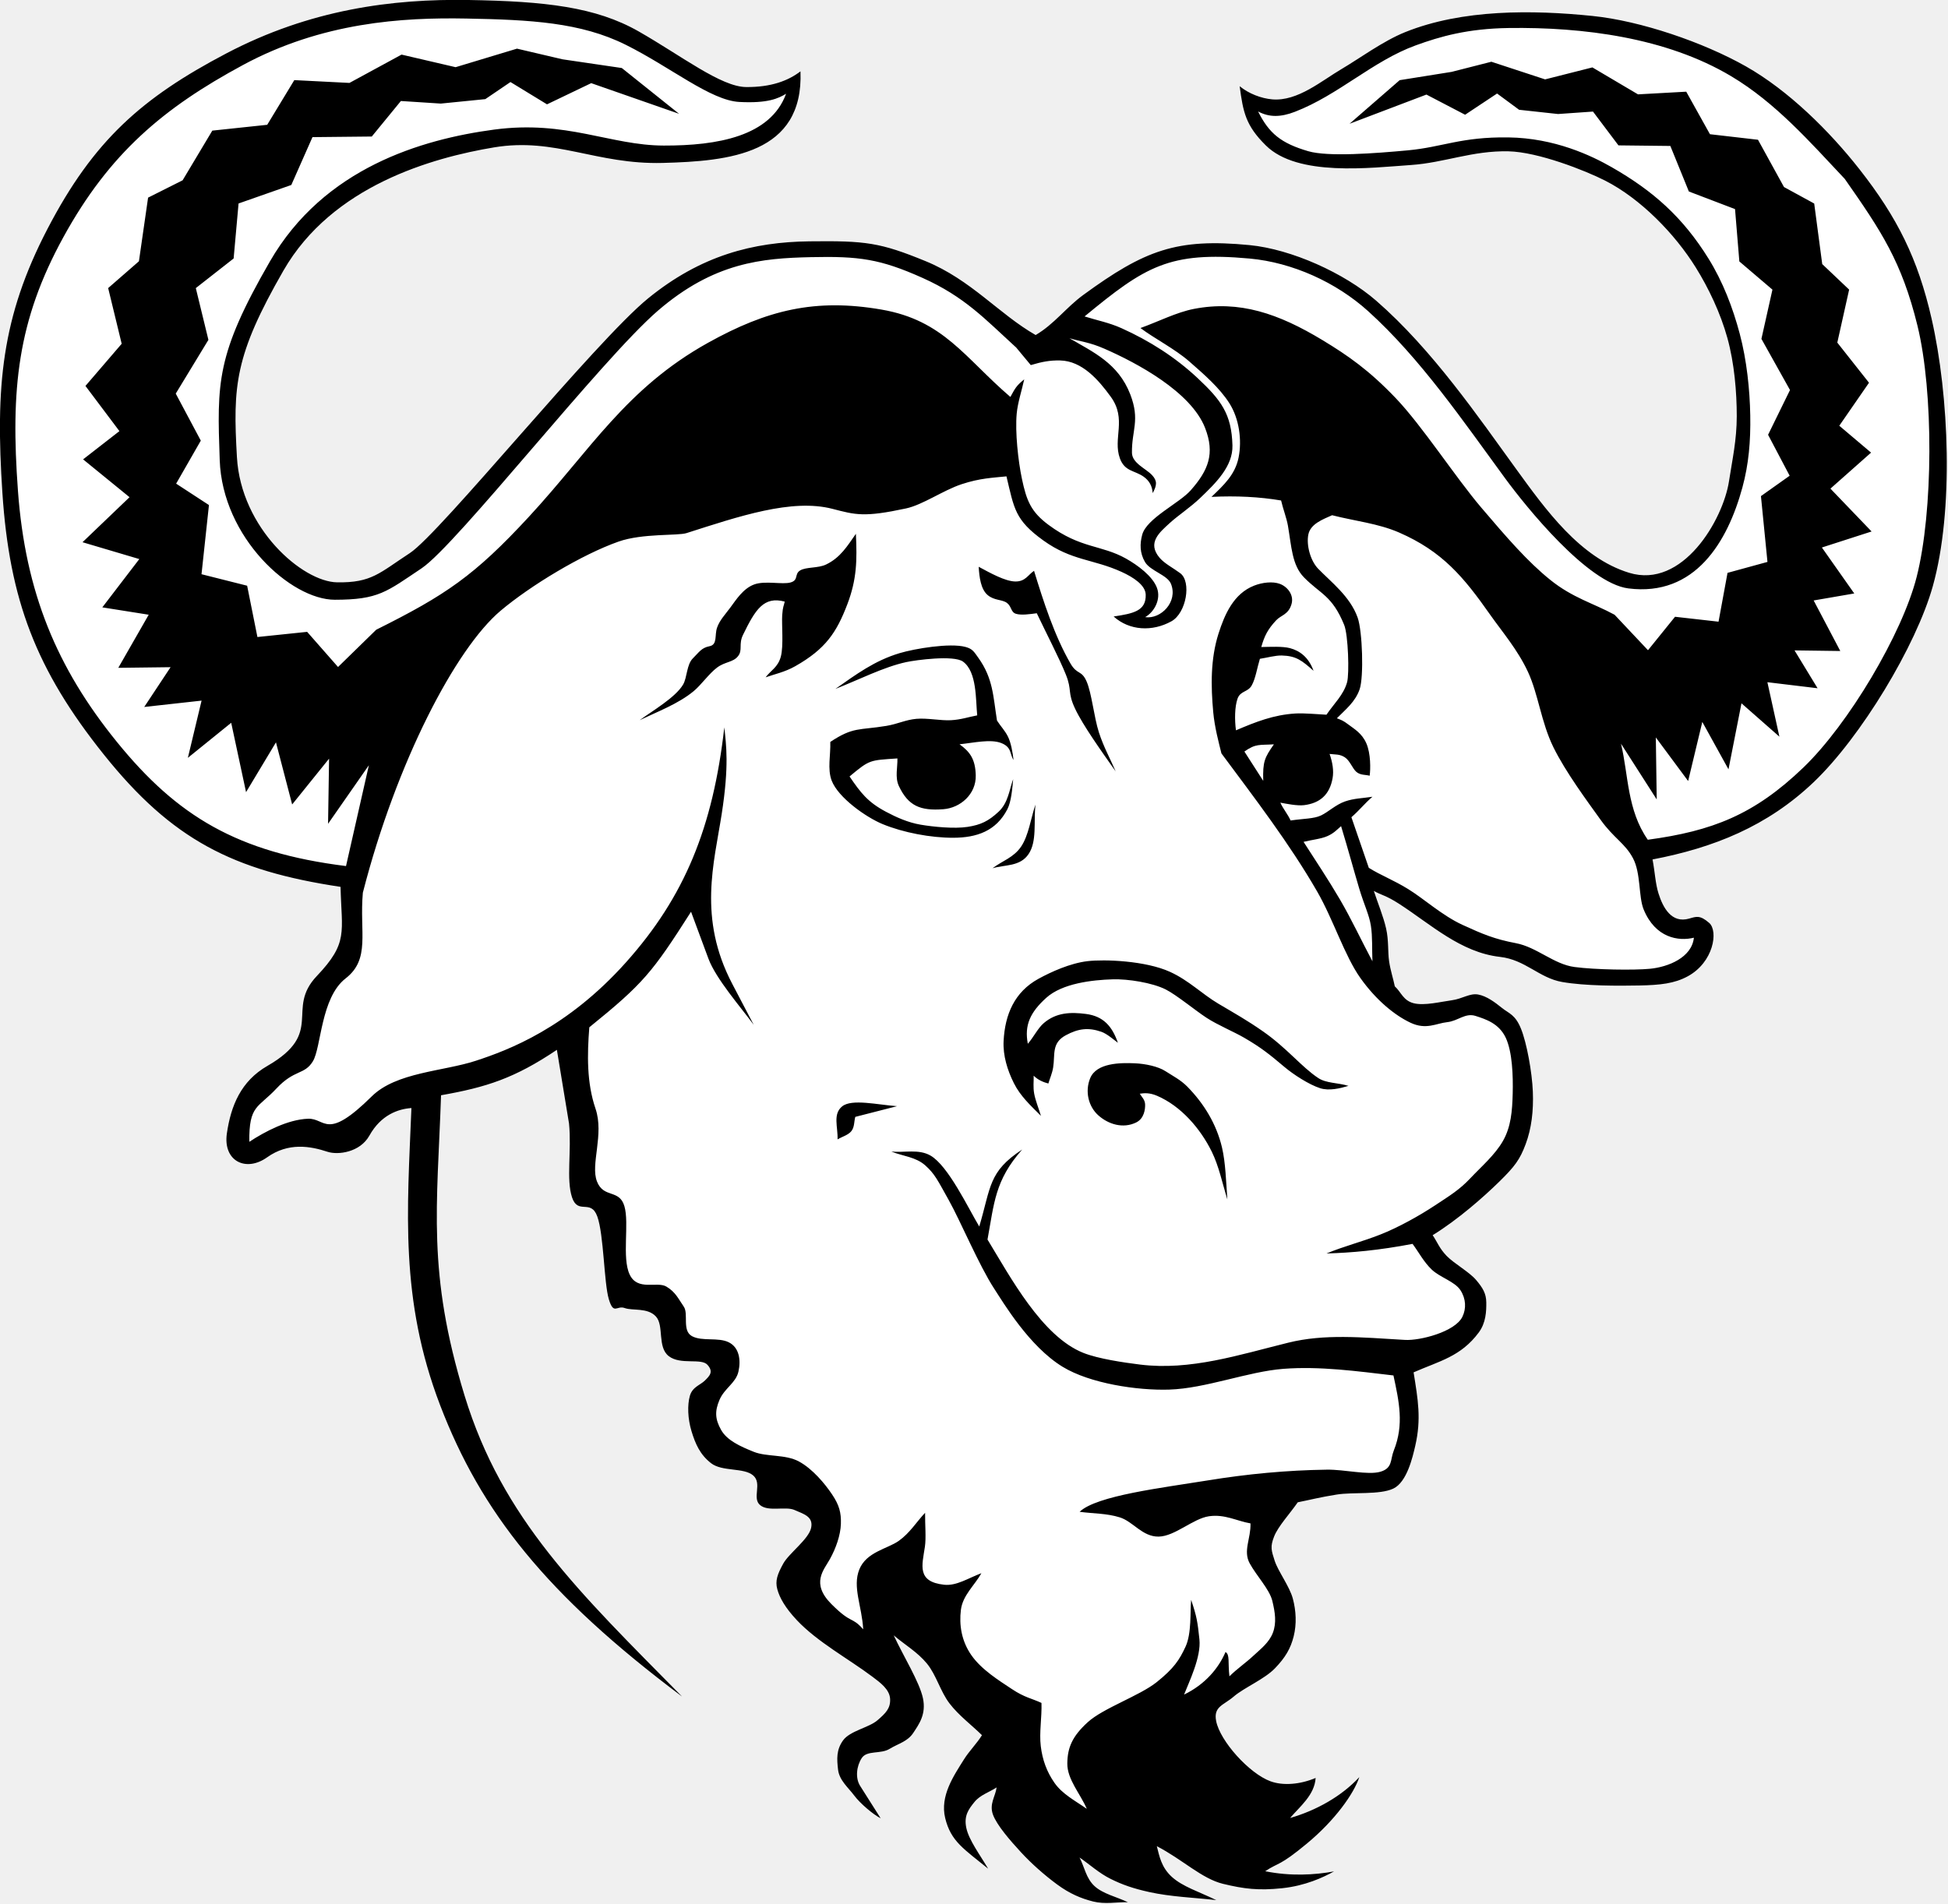
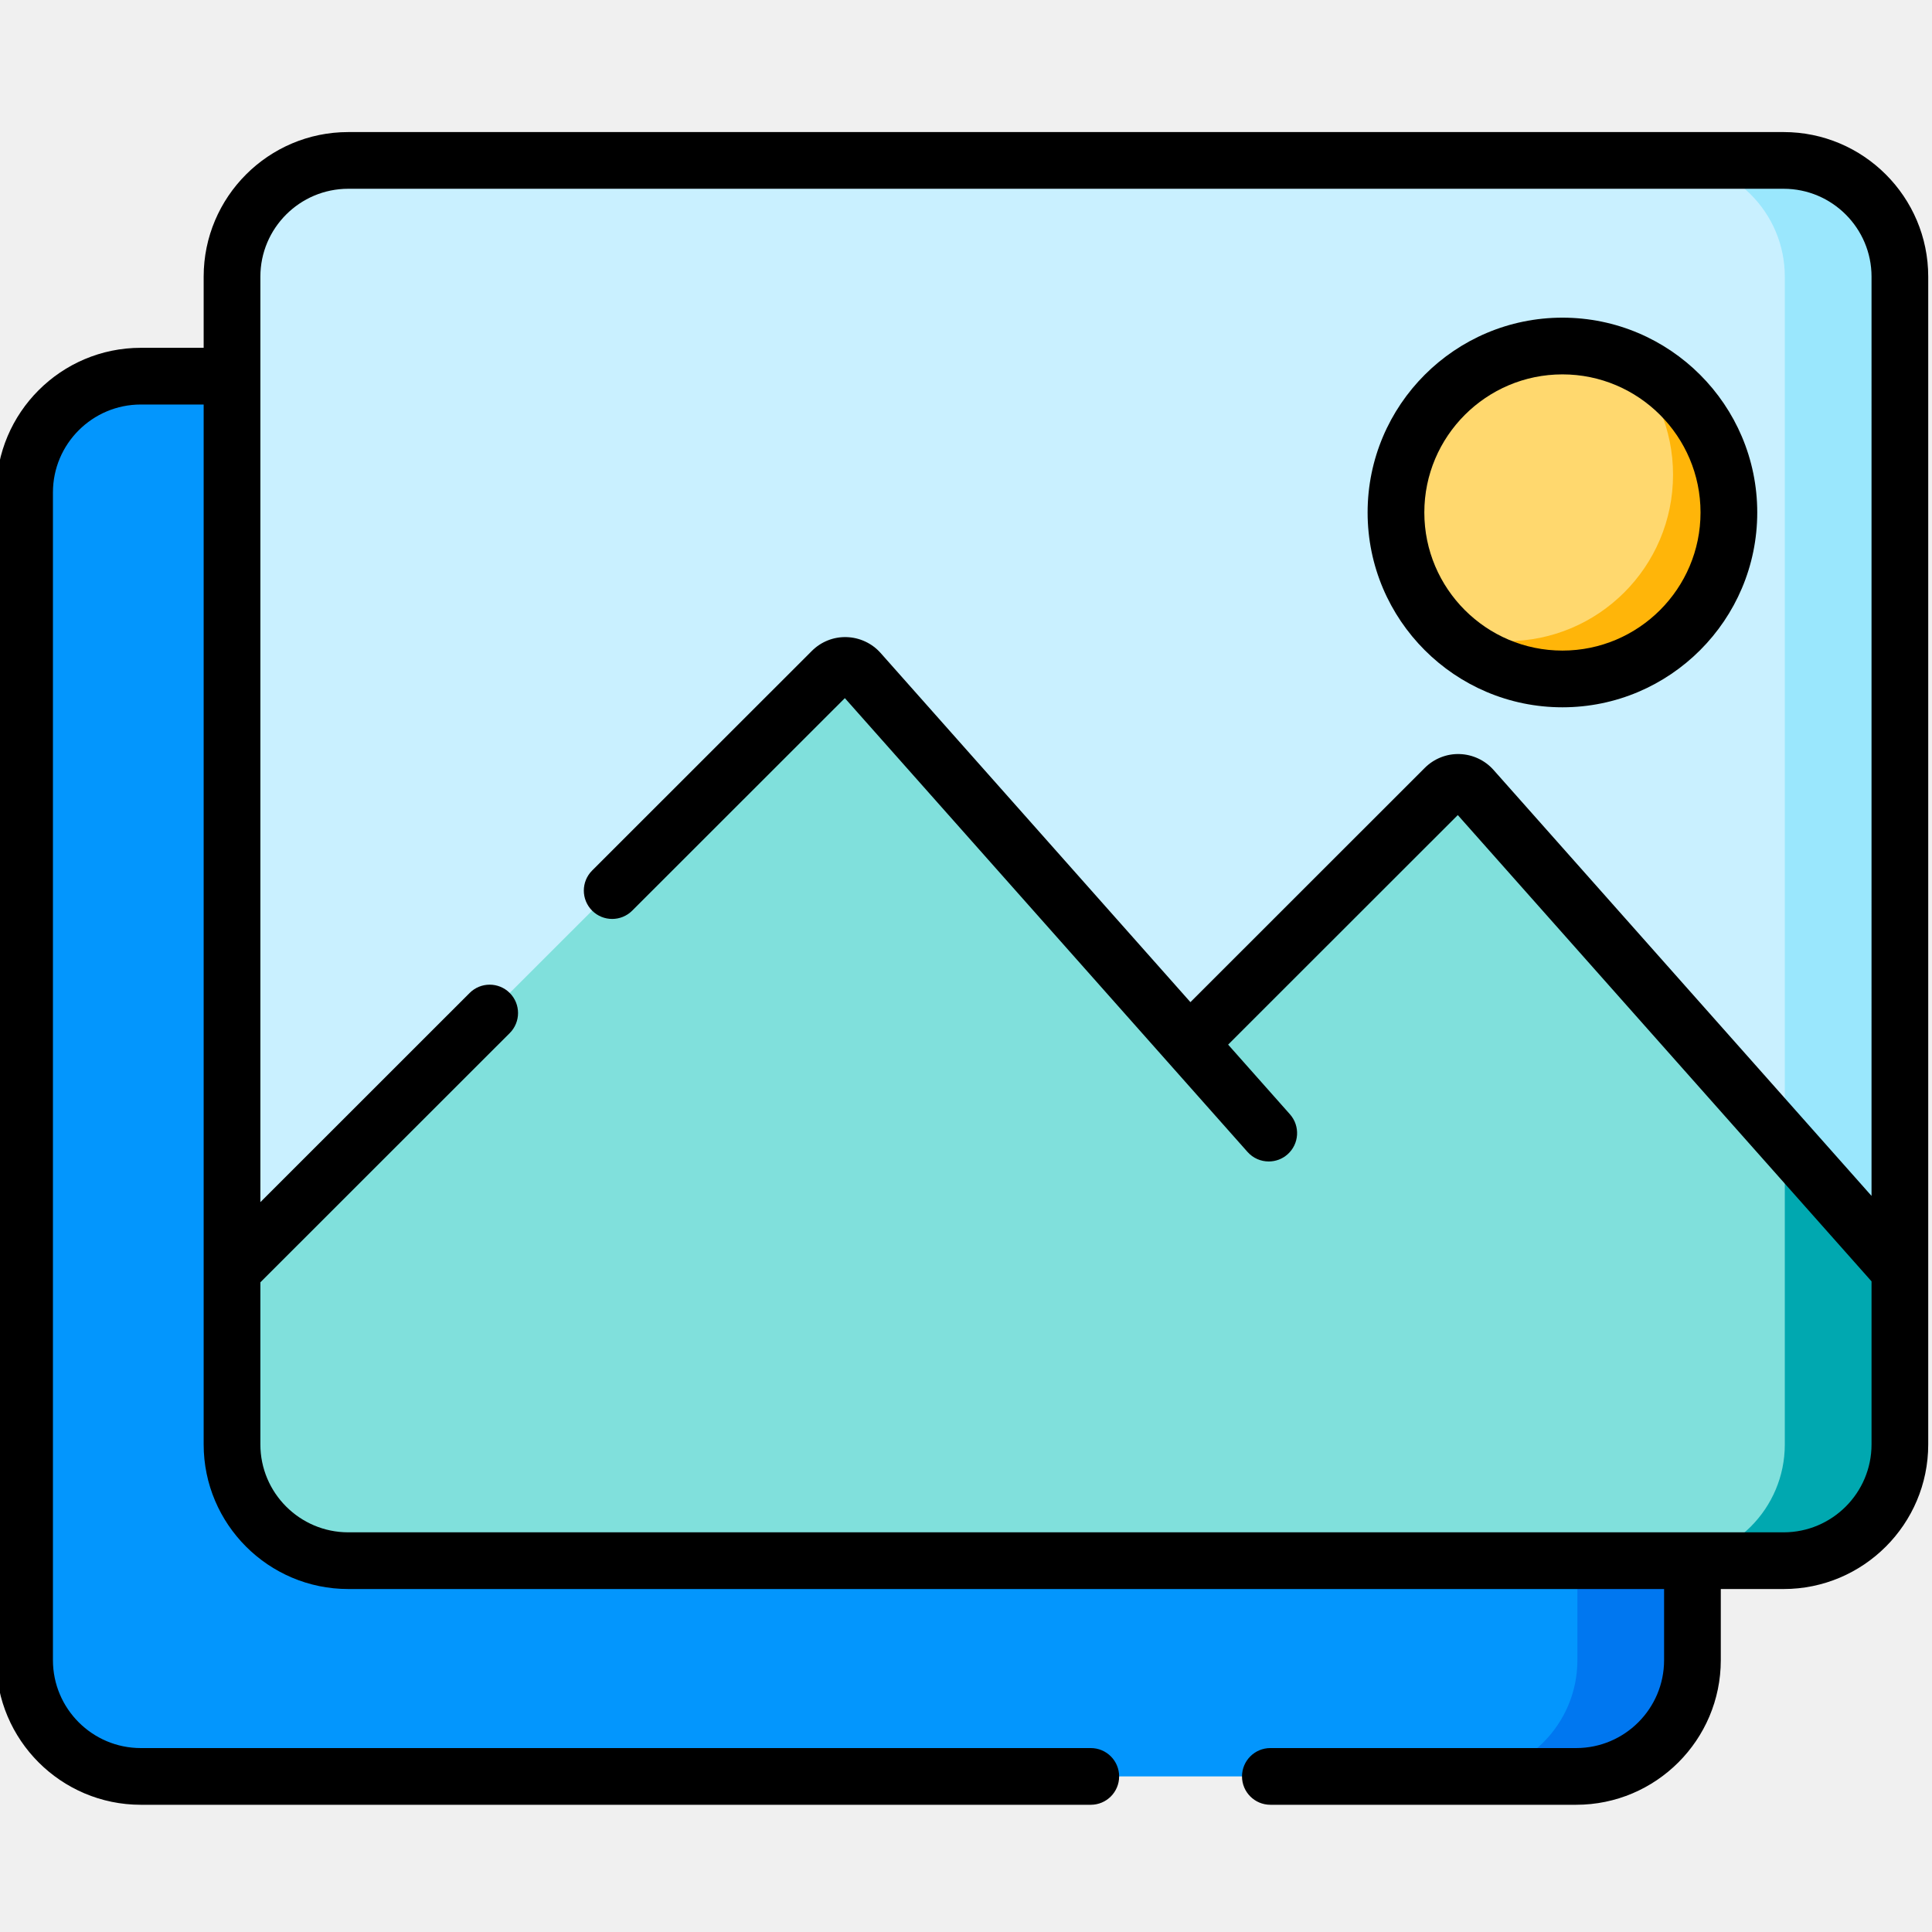
- <svg xmlns="http://www.w3.org/2000/svg" version="1.1" width="535" height="523">
-   <path fill="#fff" d="M 91.5,309 C 91.5,308.997 63.186,315.296 63.186,315.296 C 63.186,315.296 79.883,289.361 79.883,289.361 C 79.883,289.361 99,245.989 99,245.989 C 99,245.989 41.794,221.051 41.794,221.051 C 41.794,221.051 6.661,165.673 6.661,165.673 C 6.661,165.673 2.307,95.593 2.307,95.593 C 2.307,95.593 28.872,40.44 28.872,40.44 C 28.872,40.44 84.242,6.375 84.242,6.375 C 84.242,6.375 153.15,2.751 153.15,2.751 C 153.15,2.751 195.162,23.911 195.162,23.911 C 195.162,23.911 218.968,25.476 218.968,25.476 C 218.968,25.476 200.899,42.256 200.899,42.256 C 200.899,42.256 145.9,36.7 145.9,36.7 C 145.9,36.7 97.048,49.861 97.048,49.861 C 97.048,49.861 69.59,81.336 69.59,81.336 C 69.59,81.336 60.694,125.451 60.694,125.451 C 60.694,125.451 78.831,158.713 78.831,158.713 C 78.831,158.713 103.691,161.677 103.691,161.677 C 103.691,161.677 192.062,73.793 192.062,73.793 C 192.062,73.793 238.47,67.368 238.47,67.368 C 238.47,67.368 284.431,93.409 284.431,93.409 C 284.431,93.409 305.113,77.538 305.113,77.538 C 305.113,77.538 335.818,67.081 335.818,67.081 C 335.818,67.081 373.433,79.831 373.433,79.831 C 373.433,79.831 436.3,155.716 436.3,155.716 C 436.3,155.716 459.1,159.952 459.1,159.952 C 459.1,159.952 478,134.48 478,134.48 C 478,134.48 476.231,88 476.231,88 C 476.231,88 450.819,51.731 450.819,51.731 C 450.819,51.731 415.2,39.7 415.2,39.7 C 415.2,39.7 386.384,44.701 386.384,44.701 C 386.384,44.701 350.4,41.851 350.4,41.851 C 350.4,41.851 345.3,30.5 345.3,30.5 C 345.3,30.5 375.1,18.8 375.1,18.8 C 375.1,18.8 399,6.7 399,6.7 C 399,6.7 435.6,4.216 435.6,4.216 C 435.6,4.216 489.5,25.2 489.5,25.2 C 489.5,25.2 527.4,77.7 527.4,77.7 C 527.4,77.7 532.3,152.2 532.3,152.2 C 532.3,152.2 499.6,212.8 499.6,212.8 C 499.6,212.8 453.6,235.9 453.6,235.9 C 453.6,235.9 454.8,253.6 454.8,253.6 C 454.8,253.6 467.6,255.2 467.6,255.2 C 467.6,255.2 462.3,267.1 462.3,267.1 C 462.3,267.1 432.4,268.2 432.4,268.2 C 432.4,268.2 374.8,242.7 374.8,242.7 C 374.8,242.7 383.1,277.3 383.1,277.3 C 383.1,277.3 411.4,277.3 411.4,277.3 C 411.4,277.3 419.8,306.6 419.8,306.6 C 419.8,306.6 391.5,339.7 391.5,339.7 C 391.5,339.7 406.8,357.9 406.8,357.9 C 406.8,357.9 387.3,376.1 387.3,376.1 C 387.3,376.1 384.3,403.8 384.3,403.8 C 384.3,403.8 344.9,415.4 344.9,415.4 C 344.9,415.4 354.5,446.4 354.5,446.4 C 354.5,446.4 293.4,501.2 293.4,501.2 C 293.4,501.2 251.45,449 251.45,449 C 251.45,449 221.228,446.405 221.228,446.405 C 221.228,446.405 229.841,415.409 229.841,415.409 C 229.841,415.409 195.339,399.56 195.339,399.56 C 195.339,399.56 195.943,376.166 195.943,376.166 C 195.943,376.166 172.06,352.434 172.06,352.434 L 153.194,287.1 C 153.194,287.1 91.5,308.997 91.5,308.997 L 91.5,309 z" />
-   <path d="M112.993,304.372c-3.634,0.247-8.365,1.875-11.539,7.564 c-2.591,4.646-8.661,5.387-11.495,4.451c-4.721-1.56-10.755-2.642-16.6,1.523c-5.845,4.164-12.157,1.015-11.05-6.576 c1.107-7.59,3.849-14.351,11.127-18.538c15.895-9.144,4.848-15.508,13.572-24.685c8.741-9.195,6.81-12.009,6.52-24.497 c-29.543-4.438-46.287-12.953-64.984-36.313c-18.697-23.361-25.945-42.59-27.883-71.878c-1.938-29.288-0.258-48.269,12.396-72.58 s25.977-36.014,49.065-48.153C85.21,2.553,107.832-0.354,128.742,0c20.91,0.353,34.843,1.885,46.658,8.626 c11.814,6.741,22.622,15.224,29.512,15.285c6.891,0.061,11.582-1.744,14.931-4.31c0.894,22.703-19.539,24.675-37.819,25.155 c-18.281,0.479-29.514-7.083-46.351-4.27S91.269,50.961,77.84,74.336s-13.887,31.638-12.771,51.24 c1.116,19.603,17.988,34.228,27.512,34.387c9.523,0.159,11.649-2.599,19.985-8.036c8.337-5.438,50.896-58.122,65.418-69.956 c14.523-11.834,28.854-15.488,44.328-15.678c15.474-0.19,19.428,0.335,31.908,5.45c12.48,5.114,20.149,14.533,30.211,20.291 c5.143-3.027,8.338-7.547,13.057-10.996c16.877-12.335,25.646-15.659,45.705-13.707c11.529,1.122,26.066,7.708,34.74,15.25 c15.445,13.429,28.205,32.125,38.516,46.328c8.029,11.061,17.477,24.295,30.965,28.432c14.727,4.515,25.809-14.559,27.436-25.139 c0.922-5.995,2.125-11.249,2.135-17.847c0.01-6.599-0.664-14.607-2.566-21.484s-5.16-13.72-8.688-19.394 c-5.742-9.235-15.137-18.899-24.912-23.871c-5.486-2.79-18.393-7.863-26.529-8.041c-9.969-0.216-17.564,3.133-26.781,3.761 c-11.156,0.761-31.084,3.269-39.83-5.35c-5.566-5.485-6.266-9.144-7.217-16.296c2.459,2.026,5.898,3.358,8.959,3.617 c6.986,0.59,13.527-5.114,19.166-8.419c4.645-2.723,11.223-7.589,17.324-10.048c15.676-6.32,34.932-6.138,51.48-4.445 c13.264,1.356,30.461,7.257,42.094,13.84c11.688,6.612,22.951,17.761,31.201,28.271c10.379,13.224,16.053,24.57,19.812,41.063 c4.805,21.062,6.137,52.702,0.328,73.469c-4.578,16.365-19.779,41.504-32.719,53.827c-12.762,12.155-27.498,18.022-44.256,21.231 c0.656,3.382,0.764,6.536,1.631,9.309c1.232,3.936,3.588,8.324,8.428,6.936c1.93-0.553,2.963-1.032,5.508,1.194 c2.543,2.226,1.219,10.825-5.938,14.684c-3.629,1.957-7.459,2.382-13.271,2.498s-14.883,0.141-21.193-0.964 c-6.309-1.104-10.078-6.111-17.066-6.895c-10.799-1.208-19.068-9.01-27.727-14.59c-3.613-2.329-4.832-2.353-6.914-3.53 c1.125,3.444,2.625,7.021,3.373,10.332c0.75,3.311,0.43,6.378,0.828,9.028c0.396,2.648,1.131,4.707,1.559,6.855 c1.73,1.547,2.283,3.9,5.189,4.64c2.908,0.739,7.461-0.412,10.436-0.812s4.969-2.021,7.303-1.577 c2.336,0.443,4.549,2.115,6.506,3.682s3.639,1.796,5.223,5.706s3.037,11.917,3.254,17.269s-0.383,10.183-1.969,14.43 s-2.98,6.13-7.275,10.336c-4.295,4.207-11.289,10.38-18.268,14.68c1.285,1.903,1.855,3.645,3.859,5.71 c2.004,2.066,6.182,4.381,8.041,6.56c1.857,2.179,2.799,3.742,2.826,6.186c0.029,2.443-0.09,5.619-2.074,8.283 c-4.941,6.633-10.785,7.821-17.891,10.941c1.195,7.462,2.17,12.793,0.443,20.244c-0.705,3.036-2.271,9.92-6.016,11.686 c-3.746,1.766-10.969,0.911-15.541,1.637c-4.572,0.727-7.131,1.417-10.695,2.125c-2.166,3.131-5.391,6.586-6.496,9.392 c-1.107,2.807-0.773,3.813,0.156,6.679s4.092,7.039,4.988,10.395s1.07,6.969,0.234,10.334c-0.838,3.365-2.271,5.807-5.139,8.795 c-2.867,2.989-8.508,5.336-11.318,7.758c-2.812,2.423-5.611,2.714-4.844,6.723c1.055,5.506,9.1,14.436,14.92,16.562 c3.488,1.275,8.17,0.873,12.406-0.915c-0.287,4.703-4.357,7.873-7.016,10.996c7.201-2.059,14.184-6.001,19.014-11.226 c-1.498,4.538-6.652,11.823-14.361,18.22c-7.709,6.397-7.662,5.088-11.494,7.633c6.992,1.405,13.494,1.025,18.91,0.052 c-2.969,1.637-7.836,3.939-14.283,4.616c-6.447,0.676-10.422,0.198-16.232-1.213c-5.811-1.412-11.115-6.694-18.156-10.335 c0.686,2.612,1.174,5.753,4.135,8.439c2.961,2.686,7.441,4.052,12.203,6.375c-6.062-0.688-12.432-0.896-18.389-2.209 c-4.41-0.973-7.373-2.005-10.6-3.603c-3.225-1.598-5.715-3.929-8.572-5.893c1.369,2.615,1.775,5.691,4.105,7.847 s6.117,2.959,9.18,4.44c-3.195-0.07-6.268,0.623-9.58-0.21c-3.314-0.833-6.422-2.142-9.867-4.68s-6.998-5.663-9.938-8.858 c-2.938-3.195-6.566-7.337-7.664-10.283c-1.1-2.947,0.66-5.008,0.99-7.509c-2.029,1.333-4.525,2.067-6.084,4.002 s-2.941,3.702-2.251,7.075c0.691,3.373,3.804,7.496,6.005,11.248c-6.568-5.371-10.236-7.439-11.799-13.918 c-1.463-6.066,2.322-11.572,5.199-16.159c1.429-2.278,3.567-4.398,4.903-6.597c-2.967-2.903-6.358-5.398-8.901-8.709 c-2.542-3.31-3.61-7.79-6.205-10.957c-2.596-3.168-6.088-5.173-9.129-7.756c2.673,5.742,7.066,12.785,8.02,17.229 c0.953,4.444-1.069,7.164-2.646,9.563c-1.578,2.399-4.124,2.934-6.539,4.408c-2.415,1.475-6.171,0.312-7.61,2.501 c-1.438,2.188-1.824,5.48-0.449,7.648l5.64,8.902c-2.078-1.049-5.658-4.1-7.272-6.264s-4.09-4.163-4.429-7.089 c-0.339-2.925-0.504-5.464,1.391-8.07c1.896-2.605,7.086-3.477,9.409-5.48c2.323-2.003,3.626-3.307,3.493-5.896 c-0.132-2.589-2.661-4.441-4.835-6.073c-6.637-4.978-15.151-9.565-20.787-15.565c-3.184-3.39-4.712-6.127-5.352-8.466 c-0.639-2.338,0.037-4.162,1.619-7.038c1.582-2.877,7.007-6.718,7.667-9.843c0.659-3.124-2.081-3.795-4.554-4.897 s-7.17,0.565-9.464-1.352c-2.293-1.917,0.674-5.945-1.911-8.154c-2.584-2.209-8.499-0.976-11.552-3.352 c-3.053-2.377-4.315-5.327-5.367-8.775s-1.171-7.225-0.458-9.722s2.855-2.934,4.147-4.228s2.413-2.367,0.691-4.297 c-1.722-1.929-7.365,0.108-10.609-2.369c-3.244-2.477-1.258-8.41-3.552-10.911c-2.293-2.501-6.409-1.522-8.581-2.321 c-2.171-0.799-3.023,2.02-4.355-2.438c-1.332-4.459-1.368-17.75-3.16-22.71s-5.311-0.335-6.945-5.265 c-1.634-4.929-0.085-12.812-0.821-20.257l-3.335-20.257c-11.634,7.815-19.314,10.269-31.813,12.477 c-1.043,30.582-3.916,48.591,6.464,82.52c10.38,33.928,31.387,53.924,59.726,82.649c-37.395-28.016-55.248-50.792-66.422-79.97 C109.723,356.876,111.869,332.472,112.993,304.372z M311.701,292.08c2.877,0.129,6.373,0.859,8.393,2.171 c2.021,1.312,4.166,2.384,6,4.251c4.576,4.66,8.008,10.28,9.525,16.738c0.967,4.117,1.111,9.397,1.463,14.231 c-1.385-4.468-2.316-9.127-4.289-13.13c-3.111-6.312-8.396-12.473-14.959-15.31c-2.166-0.938-3.611-0.764-4.803-0.598 c0.533,0.895,1.426,1.645,1.465,2.956s-0.254,3.876-2.477,4.954c-3.584,1.739-7.568,0.516-10.336-1.931 c-2.791-2.466-3.742-6.638-2.281-10.223C301.143,291.917,307.777,291.906,311.701,292.08z M275.629,286 c0.361-7.345,3.012-13.539,9.594-17.141c3.404-1.862,8.648-4.27,13.467-4.836c4.629-0.543,15.889-0.146,22.662,2.945 c5.201,2.374,8.744,6.07,13.311,8.771c4.566,2.702,7.814,4.513,12.162,7.543c6.674,4.651,10.586,9.772,15.213,12.842 c2.225,1.475,5.355,1.256,8.309,2.158c-2.297,0.682-5.299,1.434-7.777,0.642c-3.09-0.988-7.41-3.813-9.807-5.838 c-4.236-3.578-6.432-5.324-11.055-8.023c-2.76-1.608-7.305-3.503-10.338-5.481c-3.035-1.978-8.303-6.318-11.219-7.787 c-3.707-1.866-10.381-2.904-14.508-2.783c-5.686,0.166-13.916,1.104-18.316,5.096c-4.371,3.968-6.031,7.459-5.045,12.612 c1.646-1.896,2.742-4.278,4.391-5.688c3.416-2.918,7.336-3.059,11.588-2.506c4.777,0.622,7.182,3.381,8.76,7.916 c-1.062-0.78-3.014-2.493-4.555-3.024c-3.617-1.248-6.352-0.864-9.74,0.953c-4,2.146-2.912,5.322-3.488,8.854 c-0.264,1.629-0.879,2.941-1.318,4.412c-1.504-0.398-2.895-1.024-4.033-2.152c0.047,1.65-0.193,3.093,0.145,4.949 c0.336,1.855,1.24,4.059,1.859,6.088c-2.785-2.786-5.635-5.38-7.434-8.977C276.656,293.946,275.436,289.952,275.629,286z  M280.449,232.54c2.053-3.047,2.654-7.721,3.92-11.521c-0.506,4.813,0.467,10.106-1.883,13.592 c-2.35,3.486-6.477,2.875-9.896,3.889C275.25,236.472,278.395,235.587,280.449,232.54z M231.298,303.908 c2.636-2.134,9.75-0.428,15.071-0.047c-3.824,0.979-7.648,1.959-11.472,2.938c-0.356,1.301-0.195,2.792-1.068,3.901 c-0.874,1.11-2.534,1.521-3.8,2.28C230.154,309.562,228.662,306.041,231.298,303.908z M268.789,155.688 c3.176,1.71,7.207,3.971,10.012,4.041s3.539-1.834,5.189-2.933c2.596,8.465,5.576,17.766,9.996,25.447 c1.852,3.218,3.033,1.722,4.441,4.956c1.406,3.233,2.031,9.812,3.365,13.943c1.336,4.131,3.078,7.171,4.617,10.756 c-3.908-5.537-8.957-12.597-11.135-17.205c-2.176-4.607-0.783-5.008-2.545-9.396s-5.324-11.228-7.986-16.842 c-1.906,0.253-4.266,0.6-5.715,0.153c-1.449-0.447-1.16-1.988-2.469-2.984c-1.311-0.996-3.514-0.61-5.35-2.2 C269.373,161.835,268.955,158.574,268.789,155.688z M251.688,197.457c2.989-0.262,6.701,0.539,9.5,0.38s4.797-0.885,7.196-1.328 c-0.445-4.216-0.023-11.962-3.915-14.777c-2.514-1.818-12.839-0.449-15.597,0.146c-6.206,1.338-13.433,5.042-19.435,7.358 c5.752-4.018,10.721-7.742,17.62-9.816c4.147-1.247,13.825-2.868,18.105-1.712c1.954,0.527,2.349,1.336,3.534,2.992 c4.074,5.688,4.062,10.604,5.119,17.23c1.039,1.619,2.146,2.699,2.988,4.369c0.84,1.67,1.316,4.298,1.551,6.446 c-1.066-1.546-0.414-3.485-3.367-4.636c-2.955-1.151-7.479-0.076-11.46,0.34c2.902,2.094,4.344,4.111,4.455,8.538 c0.13,5.198-4.271,8.939-8.866,9.295c-6.379,0.495-9.668-0.906-12.248-6.358c-1.13-2.388-0.311-5.261-0.405-7.589 c-7.665,0.533-7.54,0.283-13.142,4.954c3.045,4.461,4.963,7.026,9.995,9.695c2.822,1.498,6.017,2.954,9.514,3.549 c3.498,0.595,9.235,1.17,12.909,0.606c3.675-0.564,5.757-1.613,8.481-4.132c2.725-2.52,2.975-6.128,4.039-8.98 c-0.242,2.745-0.557,6.241-1.576,8.232c-3.1,6.053-8.461,7.847-14.862,7.867c-6.144,0.02-13.744-1.397-19.46-3.767 c-4.57-1.894-12.146-7.258-13.944-11.918c-1.229-3.184-0.256-7.091-0.385-10.637c6.328-4.208,7.894-3.173,15.381-4.405 C246.545,198.883,248.699,197.72,251.688,197.457z M214.827,168.956c0.178-2.521,0.457-2.467,0.686-3.701 c-5.765-1.542-8.077,2.198-11.457,9.144c-1.265,2.599-0.013,4.146-1.37,5.857c-1.355,1.711-3.539,1.471-5.74,3.114 c-2.201,1.642-4.382,4.787-6.44,6.488c-4.223,3.491-9.931,5.622-14.829,7.971c3.345-2.468,9.836-6.211,11.936-9.797 c1.114-1.901,0.949-5.486,2.683-7.195c1.733-1.71,2.34-2.893,4.578-3.329c2.238-0.436,1.338-3.03,2.06-5.092 c0.722-2.062,2.16-3.526,3.69-5.586s3.46-5.153,6.481-6.276c3.021-1.124,7.732,0.091,10.019-0.556 c2.286-0.647,0.973-2.309,2.634-3.307c1.663-0.998,4.896-0.558,7.117-1.625c3.937-1.893,5.82-5.053,8.188-8.436 c0.344,7.282,0.26,12.525-2.357,19.376c-2.947,7.711-5.934,12.253-14.298,16.995c-2.882,1.633-5.75,2.2-8.139,3.057 c1.393-1.9,3.387-2.725,4.18-5.7C215.24,177.381,214.649,171.478,214.827,168.956z M349.865,204.463 c-3.977,0.259-4.92-0.264-8.102,1.98c1.725,2.684,3.449,5.368,5.172,8.052C346.783,209.197,347.299,208.135,349.865,204.463z  M339.445,200.613c5.508-2.346,10.307-4.244,16.299-4.619c2.402-0.151,6.131,0.221,8.557,0.331 c2.066-3.042,4.699-5.441,5.664-8.913c0.639-2.303,0.324-12.992-0.807-15.767c-3.295-8.076-6.498-8.417-11.033-13.043 c-3.291-3.355-3.422-8.464-4.406-14.189c-0.361-2.103-1.393-4.764-1.877-6.934c-5.928-0.999-12.303-1.328-19.123-0.987 c3.307-3.172,6.504-6.07,7.453-10.832c0.947-4.762,0.176-10.617-2.531-14.887c-2.707-4.27-7.031-7.99-11-11.469 c-3.971-3.479-9.662-6.351-13.424-9.197c4.893-1.752,9.889-4.326,14.682-5.255c12.486-2.422,23.244,1.282,35.287,8.563 c7.002,4.235,12.793,8.258,20.113,15.921c7.318,7.662,16.395,21.717,23.48,30.052s12.805,14.927,18.986,19.898 c6.182,4.972,11.777,6.388,17.664,9.581l9.176,9.744l7.426-9.189l11.949,1.351l2.469-13.412l10.967-3.005l-1.789-18.08 l7.885-5.596l-5.926-11.249l6.021-12.292l-7.85-14.051l3.027-13.529l-9.088-7.745l-1.186-14.377l-12.678-4.836l-5.086-12.508 l-14.254-0.16l-6.992-9.285l-9.596,0.672l-10.697-1.165l-6.049-4.466l-8.779,5.828l-10.623-5.539l-21.117,8.017l13.766-11.972 l14.262-2.278l10.926-2.785l14.756,4.846l12.988-3.29l12.523,7.403l13.252-0.733l6.51,11.681l13.195,1.523l7.139,12.987 l8.299,4.531l2.203,16.637l7.391,7.01l-3.25,14.557l8.707,11.024l-8.164,11.812l8.73,7.383l-11.16,9.891l11.303,11.771 l-13.65,4.402l8.891,12.625l-11.15,1.924l7.312,13.882l-12.566-0.167l6.33,10.398l-13.783-1.659l3.297,14.959l-10.416-9.163 l-3.568,18.13l-7.188-13.018l-3.893,16.237l-8.873-11.973L455,219.596l-9.807-15.309c2.068,8.686,1.654,18.197,7.359,26.386 c17.676-2.392,29.229-6.846,42.771-19.877c12.334-11.868,27.076-36.613,31.068-52.308c4.555-17.91,4.695-50.85,0.209-69.084 c-4.318-17.556-9.93-25.942-19.957-40.268c-9.584-10.179-19.01-20.932-31.174-28.191C457.613,10.29,434.717,7.417,414.367,7.694 c-11.268,0.154-18.816,2.318-25.553,4.768c-11.781,4.284-21.203,13.629-33.18,18.247c-3.906,1.505-7.037,1.552-10.113-0.091 c3.012,6.026,6.289,8.729,13.801,10.922c5.434,1.586,18.4,0.583,27.326-0.241c9.582-0.885,14.58-3.734,27.621-3.555 c12.736,0.175,22.828,5.013,28.346,8.168c11.385,6.51,19.549,13.732,26.643,25.172c3.896,6.282,6.625,13.37,8.547,20.603 c1.922,7.233,2.764,15.334,2.887,22.415c0.123,7.081-0.418,13.402-2.15,19.774c-4.051,14.918-12.988,30.098-31.346,27.753 c-11.234-1.436-28.17-22.522-33.842-30.258c-11.445-15.613-23.221-32.89-37.602-45.892c-8.768-7.925-20.773-13.379-32.562-14.458 c-22.117-2.024-28.676,2.177-45.324,15.899c3.387,1.08,6.693,1.676,10.164,3.24c7.703,3.471,14.748,7.957,20.893,13.711 c6.439,6.031,9.328,9.848,9.557,18.484c0.152,5.735-4.566,10.333-8.891,14.469c-2.646,2.533-6.148,4.852-8.291,6.818 c-2.84,2.609-6.357,5.463-2.789,9.619c1.342,1.562,3.672,2.74,5.637,4.199c3.119,2.315,1.691,10.919-2.418,13.201 c-5.258,2.917-11.541,2.591-15.877-1.314c5.473-0.819,8.949-1.545,8.807-6.022c-0.082-2.595-3.381-4.751-6.619-6.227 c-7.809-3.56-13.707-3.035-21.479-8.627c-7.85-5.651-8.023-8.745-10.145-17.617c-3.785,0.396-7.27,0.483-12.331,2.159 c-5.061,1.675-10.654,5.663-15.249,6.65c-11.572,2.49-13.878,1.752-20.211,0.113c-11.15-2.886-25.668,2.055-40.09,6.668 c-2.398,0.767-12.097,0.026-18.626,2.317c-10.084,3.538-24.233,12.106-32.405,18.988c-12.382,10.429-28.654,41.64-37.848,77.464 c-0.966,10.89,2.131,18.227-4.729,23.546c-6.86,5.319-6.67,18.946-8.996,22.768c-2.326,3.821-5.019,2.132-10.026,7.499 c-5.007,5.367-7.556,4.47-7.43,14.618c4.315-2.837,10.606-6.135,16.13-6.334c4.892-0.177,4.944,6.264,17.5-6.149 c6.715-6.641,19.616-6.844,28.567-9.773c8.952-2.929,25.083-8.965,41.239-27.027c16.156-18.062,23.887-37.077,27.02-64.567 c0.499,4.874,1.365,10.371-0.722,23.816s-6.585,28.546,2.891,46.634l5.904,11.269c-3.515-4.797-10.381-12.622-12.448-18.198 l-4.768-12.863c-10.667,16.748-13.119,19.744-27.937,31.743c-0.59,7.444-0.735,15.208,1.698,22.331 c2.433,7.122-1.445,15.332,0.406,20.023s6.132,2.021,7.53,6.77s-0.73,14.138,1.438,18.767c2.168,4.629,7.487,1.82,10.065,3.315 c2.578,1.496,3.421,3.546,4.8,5.513c1.378,1.966-0.539,6.614,2.265,8.123c2.803,1.51,7.176,0.231,10.093,1.68 c2.917,1.449,3.36,4.932,2.661,8.053c-0.7,3.121-3.817,4.553-5.186,7.726c-1.368,3.174-1.215,5.383,0.429,8.297 c1.644,2.915,5.284,4.52,8.912,5.991c3.628,1.471,8.726,0.645,12.47,2.679c3.744,2.034,7.109,6.087,9.086,9.033 c1.977,2.945,2.526,5.023,2.425,8.12c-0.102,3.096-1.358,6.663-3.011,9.654s-5.3,6.631,0.394,12.343 c5.694,5.711,5.484,3.249,8.746,6.954c-0.355-6.409-3.003-11.63-1.067-16.455c1.937-4.825,7.752-5.664,10.817-7.834 c3.065-2.171,4.83-5.153,7.246-7.729c-0.035,3.315,0.32,6.879-0.057,9.375c-0.768,5.075-2.266,9.58,5.297,10.394 c3.407,0.366,6.642-1.843,10.227-3.169c-1.878,3.363-5.144,6.067-5.635,10.092c-0.491,4.023,0.099,8.443,2.885,12.436 c2.787,3.991,7.599,6.955,11.125,9.301c3.525,2.347,5.414,2.535,8.123,3.804c0.133,3.956-0.646,8.143-0.195,11.869 s1.625,7.024,3.779,10.104c2.156,3.081,5.613,4.848,8.869,7.126c-1.785-4.157-5.406-8.101-5.357-12.471 c0.049-4.369,1.359-7.466,5.621-11.343c4.262-3.878,14.24-7.241,18.945-11.011c4.705-3.771,6.223-6.081,7.912-9.742 s1.219-9.559,1.531-12.85c1.549,4.61,1.77,6.043,2.273,10.866c0.506,4.824-2.811,11.59-4.215,15.161 c5.82-2.811,9.514-7.304,11.379-11.695c1.248,0.74,0.619,2.769,1.078,6.679c2.074-2.064,4.432-3.652,6.52-5.6 c2.09-1.946,4.379-3.658,5.416-6.375c1.035-2.717,0.611-5.606-0.16-8.763s-4.299-6.818-6.199-10.271 c-1.898-3.452,0.336-6.841,0.207-11.001c-3.801-0.653-7.029-2.589-11.398-1.96c-4.371,0.628-9.377,5.533-13.844,5.59 s-6.975-4.128-10.637-5.278s-7.367-1.024-11.049-1.536c4.664-4.468,22.766-6.596,35.148-8.615 c10.895-1.777,21.707-2.804,32.746-2.959c4.93-0.07,11.266,1.558,14.689,0.574c3.426-0.982,2.695-3.315,3.711-5.858 c2.842-7.108,1.441-13.438-0.105-20.596c-9.91-1.162-20.236-2.584-30.221-1.817c-9.762,0.75-21.322,5.391-31.391,5.705 c-8.754,0.272-21.717-1.677-29.234-6.259c-9.186-5.599-16.293-17.624-18.816-21.485c-4.109-6.289-9.292-18.627-12.446-24.268 c-3.152-5.641-3.847-7.219-6.47-9.574c-2.623-2.354-6.216-2.536-9.323-3.805c3.582,0.366,7.493-0.768,10.747,1.098 c4.889,2.805,10.361,14.431,13.403,19.49c3.223-10.804,2.471-15.052,11.797-21.144c-7.516,8.424-7.703,14.805-9.535,24.723 c6.25,10.258,14.939,26.598,26.309,31.132c4.107,1.639,11.16,2.667,15.6,3.216c13.818,1.711,27.146-2.668,40.717-6.019 c9.92-2.45,19.986-1.463,32.051-0.754c4.096,0.24,13.754-2.224,15.754-6.367c1.08-2.235,1-4.921-0.551-7.303 c-1.553-2.382-5.689-3.534-7.906-5.678s-3.492-4.689-5.238-7.034c-9.215,1.768-16.795,2.447-23.635,2.633 c4.906-2.021,9.613-3.174,14.719-5.171s10.904-5.275,15.025-7.995c4.121-2.721,6.752-4.299,9.734-7.465 c2.98-3.168,6.803-6.431,9-10.303c2.199-3.872,2.539-8.203,2.662-12.995c0.123-4.791-0.084-11.514-1.932-15.374 c-1.846-3.859-5.406-5.03-8.266-5.943c-2.861-0.913-4.82,1.396-7.795,1.708c-2.977,0.312-5.758,2.188-10.062,0.164 s-9.406-6.144-13.758-12.259c-4.35-6.116-7.461-16.112-11.896-23.802c-7.645-13.256-17.172-25.639-26.283-37.922 c-0.75-3.029-1.877-7.215-2.252-11.324c-0.654-7.16-0.777-14.598,1.445-21.578c1.703-5.347,4.18-10.995,9.779-13.188 c2.24-0.878,5.074-1.226,7.076-0.484c2.004,0.741,3.969,3.002,3.182,5.614c-0.865,2.872-2.855,2.95-4.207,4.4 c-2.295,2.46-3.213,4.265-4.08,7.332c2.48-0.04,5.832-0.229,7.869,0.307c2.658,0.7,5.133,2.462,6.482,6.228 c-3.172-2.813-4.748-4.104-8.707-4.204c-1.814-0.045-4.018,0.604-6.025,0.906c-0.75,2.44-1.191,5.432-2.25,7.32 s-3.121,1.435-3.895,3.641C339.1,194.132,339.055,197.718,339.445,200.613z M367.16,197.306c1.215,0.479,1.678,0.584,3.217,1.755 s3.662,2.34,4.881,5.138c1.221,2.799,1.164,7.127,0.904,8.89c-1.07-0.314-2.529-0.102-3.639-1.051 c-1.107-0.949-1.768-3.098-3.188-4.018c-1.422-0.919-2.607-0.718-4.178-0.917c0.807,2.296,1.199,4.593,0.824,6.675 c-0.814,4.545-3.486,6.847-7.812,7.391c-1.889,0.237-4.889-0.385-6.533-0.684c0.762,1.702,2.053,3.193,2.816,4.895 c3.658-0.529,6.369-0.454,8.336-1.374s4.076-2.981,6.6-3.854c2.525-0.873,4.777-0.859,7.539-1.29 c-2.176,1.875-3.604,3.751-5.777,5.626c1.594,4.633,3.188,9.265,4.781,13.897c3.379,2.114,6.549,3.228,10.807,5.838 c4.26,2.611,9.367,7.281,14.914,9.828s8.85,3.933,14.646,5.026c5.795,1.093,10.406,5.787,16.109,6.55s16.355,0.917,20.75,0.488 c4.99-0.487,11.473-3.062,12.055-8.533c-4.184,1.032-10.574,0.106-13.801-7.767c-1.432-3.496-0.73-9.925-2.922-14.059 c-2.191-4.135-5.246-5.462-8.896-10.556s-9.621-13.129-12.973-19.954c-3.35-6.824-4.139-14.554-6.973-20.669 c-2.834-6.114-7.109-11.053-10.422-15.766c-7.234-10.3-13.068-17.339-24.986-22.535c-5.732-2.499-12.258-3.165-18.387-4.748 c-2.494,1.117-5.914,2.351-6.521,5.268c-0.607,2.917,0.559,7.225,2.676,9.415c3.543,3.661,8.793,7.618,10.857,13.437 c1.326,3.734,1.711,16.252,0.562,19.649C372.234,192.824,369.463,194.957,367.16,197.306z M368.314,226.935 c-1.107,0.955-1.951,1.936-3.732,2.729c-1.779,0.793-4.209,0.998-6.57,1.588c3.311,5.154,6.789,10.362,9.961,15.781 c3.174,5.418,5.924,11.351,8.953,17.025c-0.143-3.252,0.049-6.719-0.424-9.758c-0.473-3.038-1.85-5.697-3.215-10.258 C371.924,239.481,370.246,233.276,368.314,226.935z M279.229,113.611c-0.467,5.07,0.391,12.996,1.441,17.96 c1.258,5.942,2.469,9.023,7.291,12.603c8.83,6.555,14.467,5.45,21.26,9.251c3.232,1.809,7.328,4.841,8.523,8.046 c1.195,3.205-0.789,6.685-3.24,8.053c4.287,0.638,9.094-4.195,7.088-9.157c-0.988-2.442-5.691-3.53-7.133-5.994 c-1.439-2.463-1.436-4.999-0.758-7.501c1.225-4.51,10.148-8.608,13.301-12.173c4.852-5.486,6.715-10.075,3.967-17.14 c-3.859-9.925-18.768-17.889-27.691-21.784c-4.086-1.783-6.377-1.91-9.564-2.865c6.525,3.824,13.404,6.87,16.705,15.418 c2.756,7.139,0.369,9.829,0.461,16.045c0.043,2.882,3.838,4.323,5.523,6.144c1.467,1.583,1.348,2.758,0.176,4.943 c-0.129-1.971-0.971-3.442-2.484-4.513c-2.498-1.771-5.189-1.39-6.52-5.021c-2.02-5.52,1.986-10.748-2.518-16.946 c-3.369-4.637-7.85-9.827-13.895-9.963c-2.861-0.065-5.012,0.367-8.068,1.271l-4.074-4.903l-0.094-0.064 c-8.287-7.563-13.957-13.796-25.582-18.994c-11.625-5.197-17.354-5.984-30.683-5.688c-13.329,0.295-26.557,1.41-41.995,14.723 c-15.437,13.313-55.224,64.292-64.873,70.744c-9.648,6.452-11.785,8.638-23.841,8.641c-12.056,0.003-30.872-17.05-31.609-38.362 c-0.738-21.313-1.034-28.888,13.781-54.563C88.94,46.146,115.78,38.262,135.694,35.6c19.915-2.662,31.882,4.352,46.613,4.385 c14.73,0.034,29.288-2.509,33.581-14.224c-2.101,1.251-4.916,2.661-12.832,2.246c-7.916-0.415-18.892-9.58-31.239-15.721 c-12.347-6.14-26.087-6.859-43.71-7.192S88.494,6.108,66.708,17.869s-36.657,24.24-49.293,47.258 C4.779,88.146,2.891,106.94,4.928,134.811c2.037,27.871,10.633,48.599,27.184,68.998s33.092,30.38,62.918,34.091l6.279-27.696 l-11.209,16.086l0.277-17.891l-10.139,12.581l-4.447-17.062l-8.214,13.679l-4.08-19.05l-11.903,9.627l3.768-15.719l-15.75,1.743 l7.235-10.926l-14.361,0.175l8.356-14.587L28.1,166.837l10.16-13.267l-15.6-4.625l12.916-12.368l-12.753-10.393l9.975-7.758 l-9.328-12.412l9.95-11.583l-3.714-15.296l8.449-7.365l2.515-17.481l9.482-4.762l8.158-13.646l15.079-1.601l7.44-12.274 l15.145,0.771l14.312-7.779l14.843,3.457l16.86-5.092l12.487,2.926l16.296,2.395l15.733,12.58l-24.133-8.424l-12.14,5.821 l-10.035-6.125l-6.909,4.693l-12.225,1.224L110.1,27.745l-7.992,9.756l-16.291,0.168l-5.811,13.143L65.52,55.894l-1.355,15.107 l-10.388,8.138l3.461,14.216l-8.971,14.765l6.882,12.915l-6.773,11.82l9.011,5.88l-2.044,18.998l12.532,3.158l2.823,14.093 l13.656-1.419l8.484,9.656l10.486-10.239c19.116-9.532,26.988-14.864,41.886-30.977c16.959-18.343,26.679-35.302,49.269-47.861 c16.202-9.008,29.417-12.25,47.617-9.105c17.088,2.952,22.81,13.202,35.395,24c1.334-2.415,1.605-3.055,3.803-4.833 C280.604,107.342,279.508,110.595,279.229,113.611z" />
+ <svg xmlns="http://www.w3.org/2000/svg" height="511pt" viewBox="1 -34 511.999 511" width="511pt">
+   <path d="m418.711 436.27h-380.391c-17.016 0-30.805-13.789-30.805-30.805v-309.473c0-17.012 13.789-30.805 30.805-30.805h380.391c17.012 0 30.805 13.793 30.805 30.805v309.473c0 17.016-13.793 30.805-30.805 30.805zm0 0" fill="#0396fd" />
+   <path d="m449.512 95.996v309.473c0 17.012-13.785 30.801-30.801 30.801h-30.496c17.012 0 30.809-13.789 30.809-30.801v-309.473c0-17.012-13.797-30.809-30.809-30.809h30.496c17.016 0 30.801 13.797 30.801 30.809zm0 0" fill="#0077f0" />
+   <path d="m473.68 379.098h-380.391c-17.012 0-30.805-13.793-30.805-30.809v-309.469c0-17.016 13.793-30.805 30.805-30.805h380.391c17.016 0 30.805 13.789 30.805 30.805v309.469c0 17.016-13.789 30.809-30.805 30.809zm0 0" fill="#c9f0ff" />
+   <path d="m504.48 38.82v309.473c0 17.016-13.785 30.801-30.797 30.801h-30.5c17.012 0 30.809-13.785 30.809-30.801v-309.473c0-17.012-13.797-30.809-30.809-30.809h30.5c17.012 0 30.797 13.797 30.797 30.809zm0 0" fill="#9ae7fd" />
+   <path d="m504.484 302.215-113.301-127.688c-1.914-2.156-5.25-2.254-7.289-.219l-67.75 67.719-87.398-98.492c-1.914-2.156-5.246-2.258-7.289-.219l-158.973 158.898v46.074c0 17.016 13.793 30.809 30.805 30.809h380.391c17.016 0 30.805-13.793 30.805-30.809zm0 0" fill="#80e0dc" />
+   <path d="m504.48 302.215v46.078c0 17.016-13.785 30.801-30.797 30.801h-30.5c17.012 0 30.809-13.785 30.809-30.801v-80.438zm0 0" fill="#00a8b0" />
+   <path d="m459.172 101.312c0 24.363-19.75 44.113-44.113 44.113-24.363 0-44.113-19.75-44.113-44.113s19.75-44.113 44.113-44.113c24.363 0 44.113 19.75 44.113 44.113zm0 0" fill="#ffd86e" />
+   <path d="m459.168 101.316c0 24.359-19.75 44.109-44.109 44.109-12.375 0-23.562-5.098-31.578-13.312 5.172 2.133 10.84 3.305 16.781 3.305 24.359 0 44.109-19.75 44.109-44.109 0-11.984-4.777-22.848-12.531-30.805 16.035 6.605 27.328 22.387 27.328 40.812zm0 0" fill="#ffb509" />
+   <path d="m415.059 49.684c-28.469 0-51.629 23.16-51.629 51.629s23.16 51.629 51.629 51.629 51.629-23.16 51.629-51.629-23.16-51.629-51.629-51.629zm0 88.227c-20.184 0-36.598-16.418-36.598-36.598s16.418-36.598 36.598-36.598c20.18 0 36.598 16.418 36.598 36.598s-16.418 36.598-36.598 36.598zm0 0" />
+   <path d="m473.68.5h-380.391c-21.129 0-38.316 17.188-38.316 38.316v18.859h-16.652c-21.129 0-38.32 17.188-38.32 38.32v309.469c0 21.133 17.191 38.32 38.32 38.32h251.746c4.152 0 7.516-3.363 7.516-7.516 0-4.148-3.363-7.512-7.516-7.512h-251.746c-12.844 0-23.293-10.449-23.293-23.293v-309.469c0-12.844 10.449-23.293 23.293-23.293h16.652v275.59c0 21.129 17.188 38.316 38.316 38.316h348.711v18.855c0 12.844-10.449 23.293-23.289 23.293h-81.051c-4.152 0-7.516 3.363-7.516 7.512 0 4.152 3.363 7.516 7.516 7.516h81.051c21.129 0 38.316-17.188 38.316-38.32v-18.855h16.652c21.129 0 38.32-17.188 38.32-38.316v-309.477c0-21.129-17.191-38.316-38.32-38.316zm23.293 281.926-100.168-112.883c-2.277-2.57-5.559-4.105-8.992-4.207-3.43-.125-6.801 1.23-9.23 3.66l-62.109 62.082-82.105-92.531c-2.277-2.57-5.559-4.102-8.992-4.203-3.469-.125-6.801 1.23-9.23 3.66l-58.223 58.195c-2.938 2.934-2.938 7.691-.004 10.629 2.934 2.938 7.691 2.934 10.625 0l56.348-56.316 106.715 120.266c1.484 1.672 3.551 2.523 5.625 2.523 1.773 0 3.555-.621 4.984-1.891 3.105-2.758 3.387-7.504.633-10.609l-16.383-18.465 60.863-60.832 109.645 123.566v43.219c0 12.844-10.449 23.293-23.293 23.293h-380.391c-12.84 0-23.289-10.449-23.289-23.293v-42.961l66.082-66.047c2.934-2.938 2.938-7.695.004-10.629-2.938-2.938-7.695-2.938-10.629-.004l-55.457 55.434v-245.266c0-12.84 10.449-23.289 23.289-23.289h380.391c12.844 0 23.293 10.449 23.293 23.289zm0 0" />
</svg>
